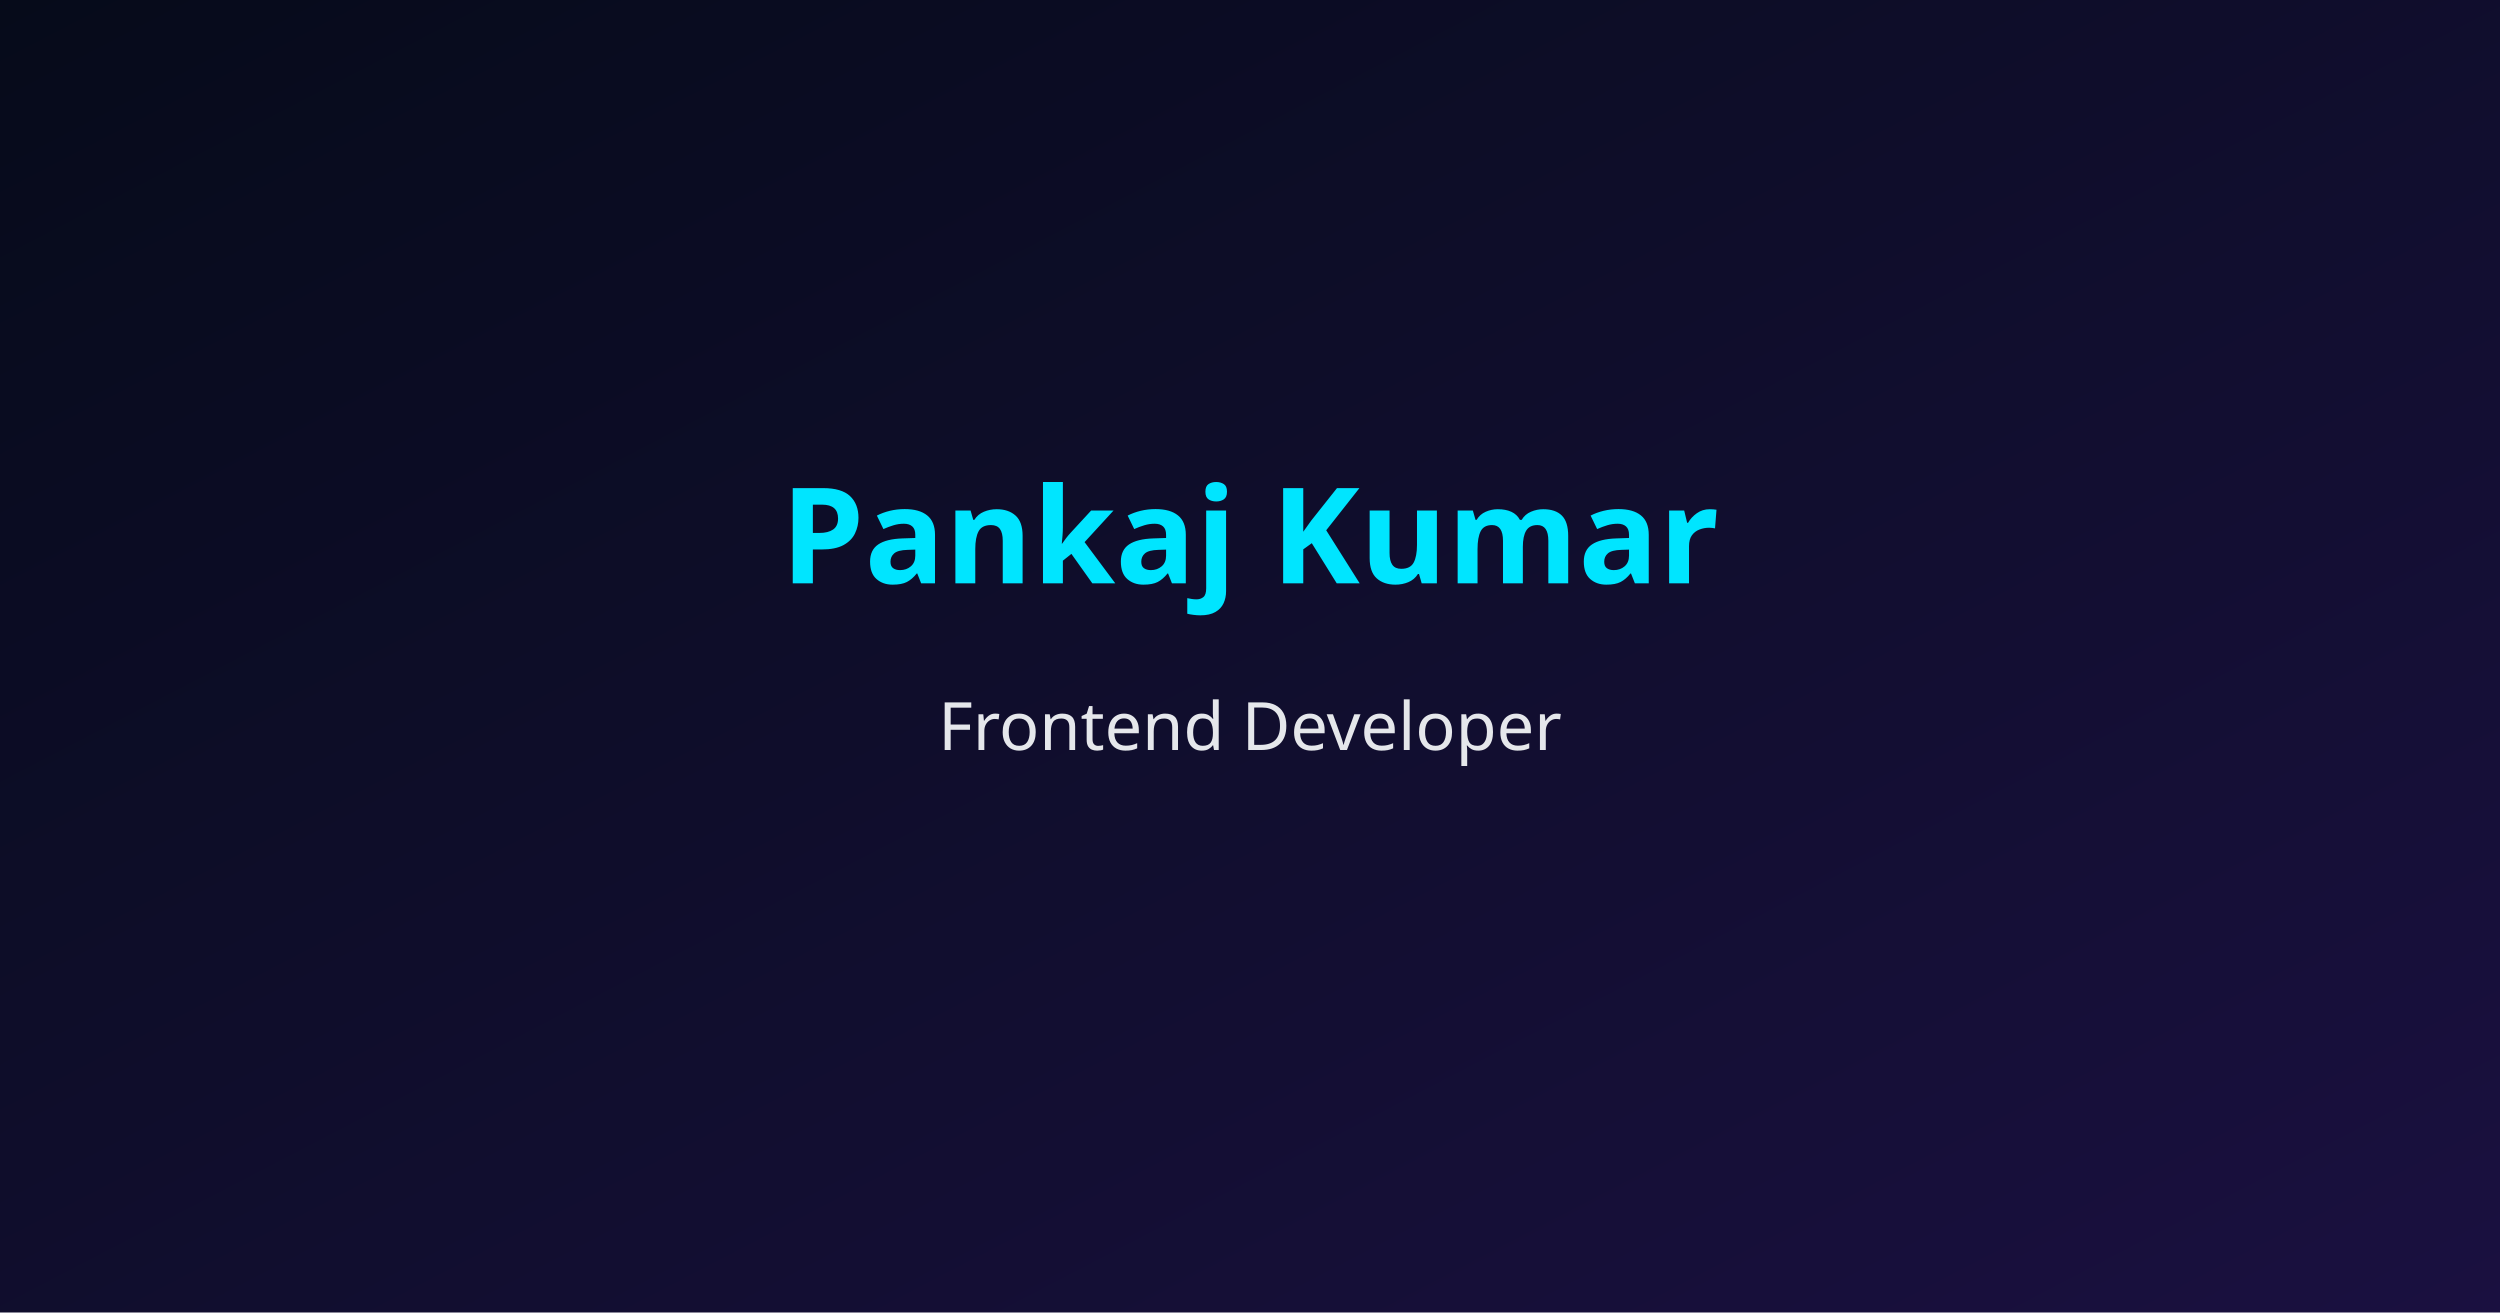
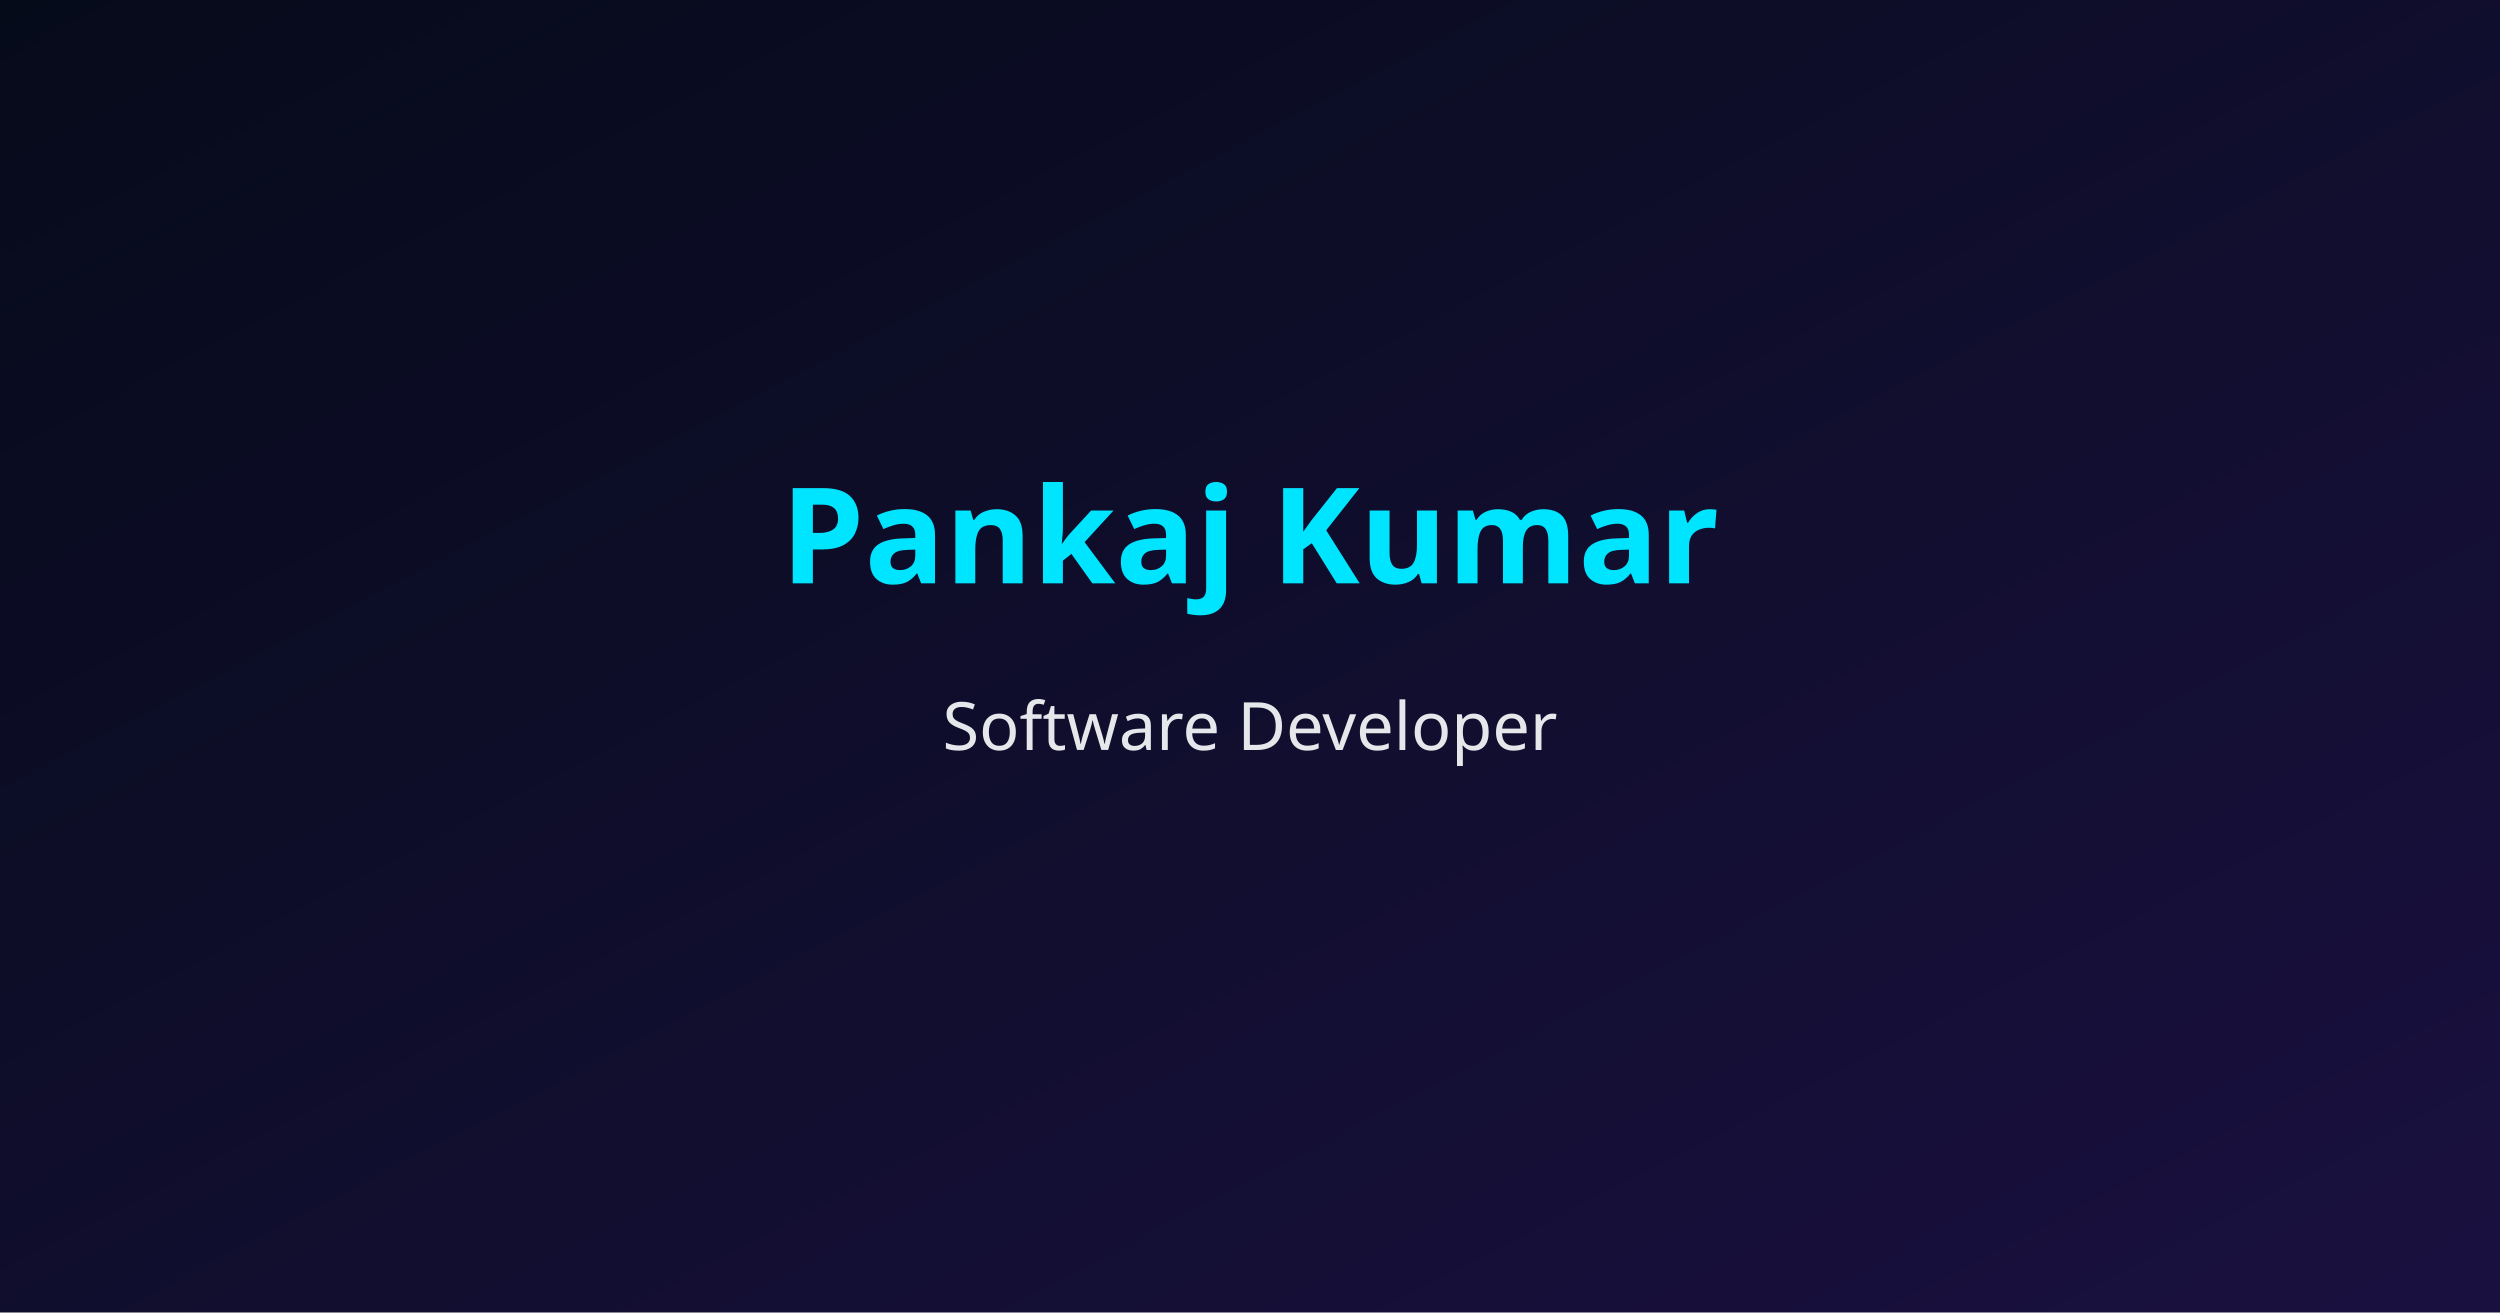
<svg xmlns="http://www.w3.org/2000/svg" width="1200" height="630" viewBox="0 0 1200 630">
  <defs>
    <linearGradient id="g" x1="0%" y1="0%" x2="100%" y2="100%">
      <stop offset="0%" style="stop-color:#060b1a" />
      <stop offset="100%" style="stop-color:#1a1040" />
    </linearGradient>
  </defs>
  <rect width="1200" height="630" fill="url(#g)" />
  <text x="600" y="280" text-anchor="middle" fill="#00e5ff" font-family="system-ui,sans-serif" font-size="64" font-weight="700">Pankaj Kumar</text>
-   <text x="600" y="360" text-anchor="middle" fill="#e5e7eb" font-family="system-ui,sans-serif" font-size="32">Frontend Developer</text>
+   <text x="600" y="360" text-anchor="middle" fill="#e5e7eb" font-family="system-ui,sans-serif" font-size="32">Software Developer</text>
</svg>
